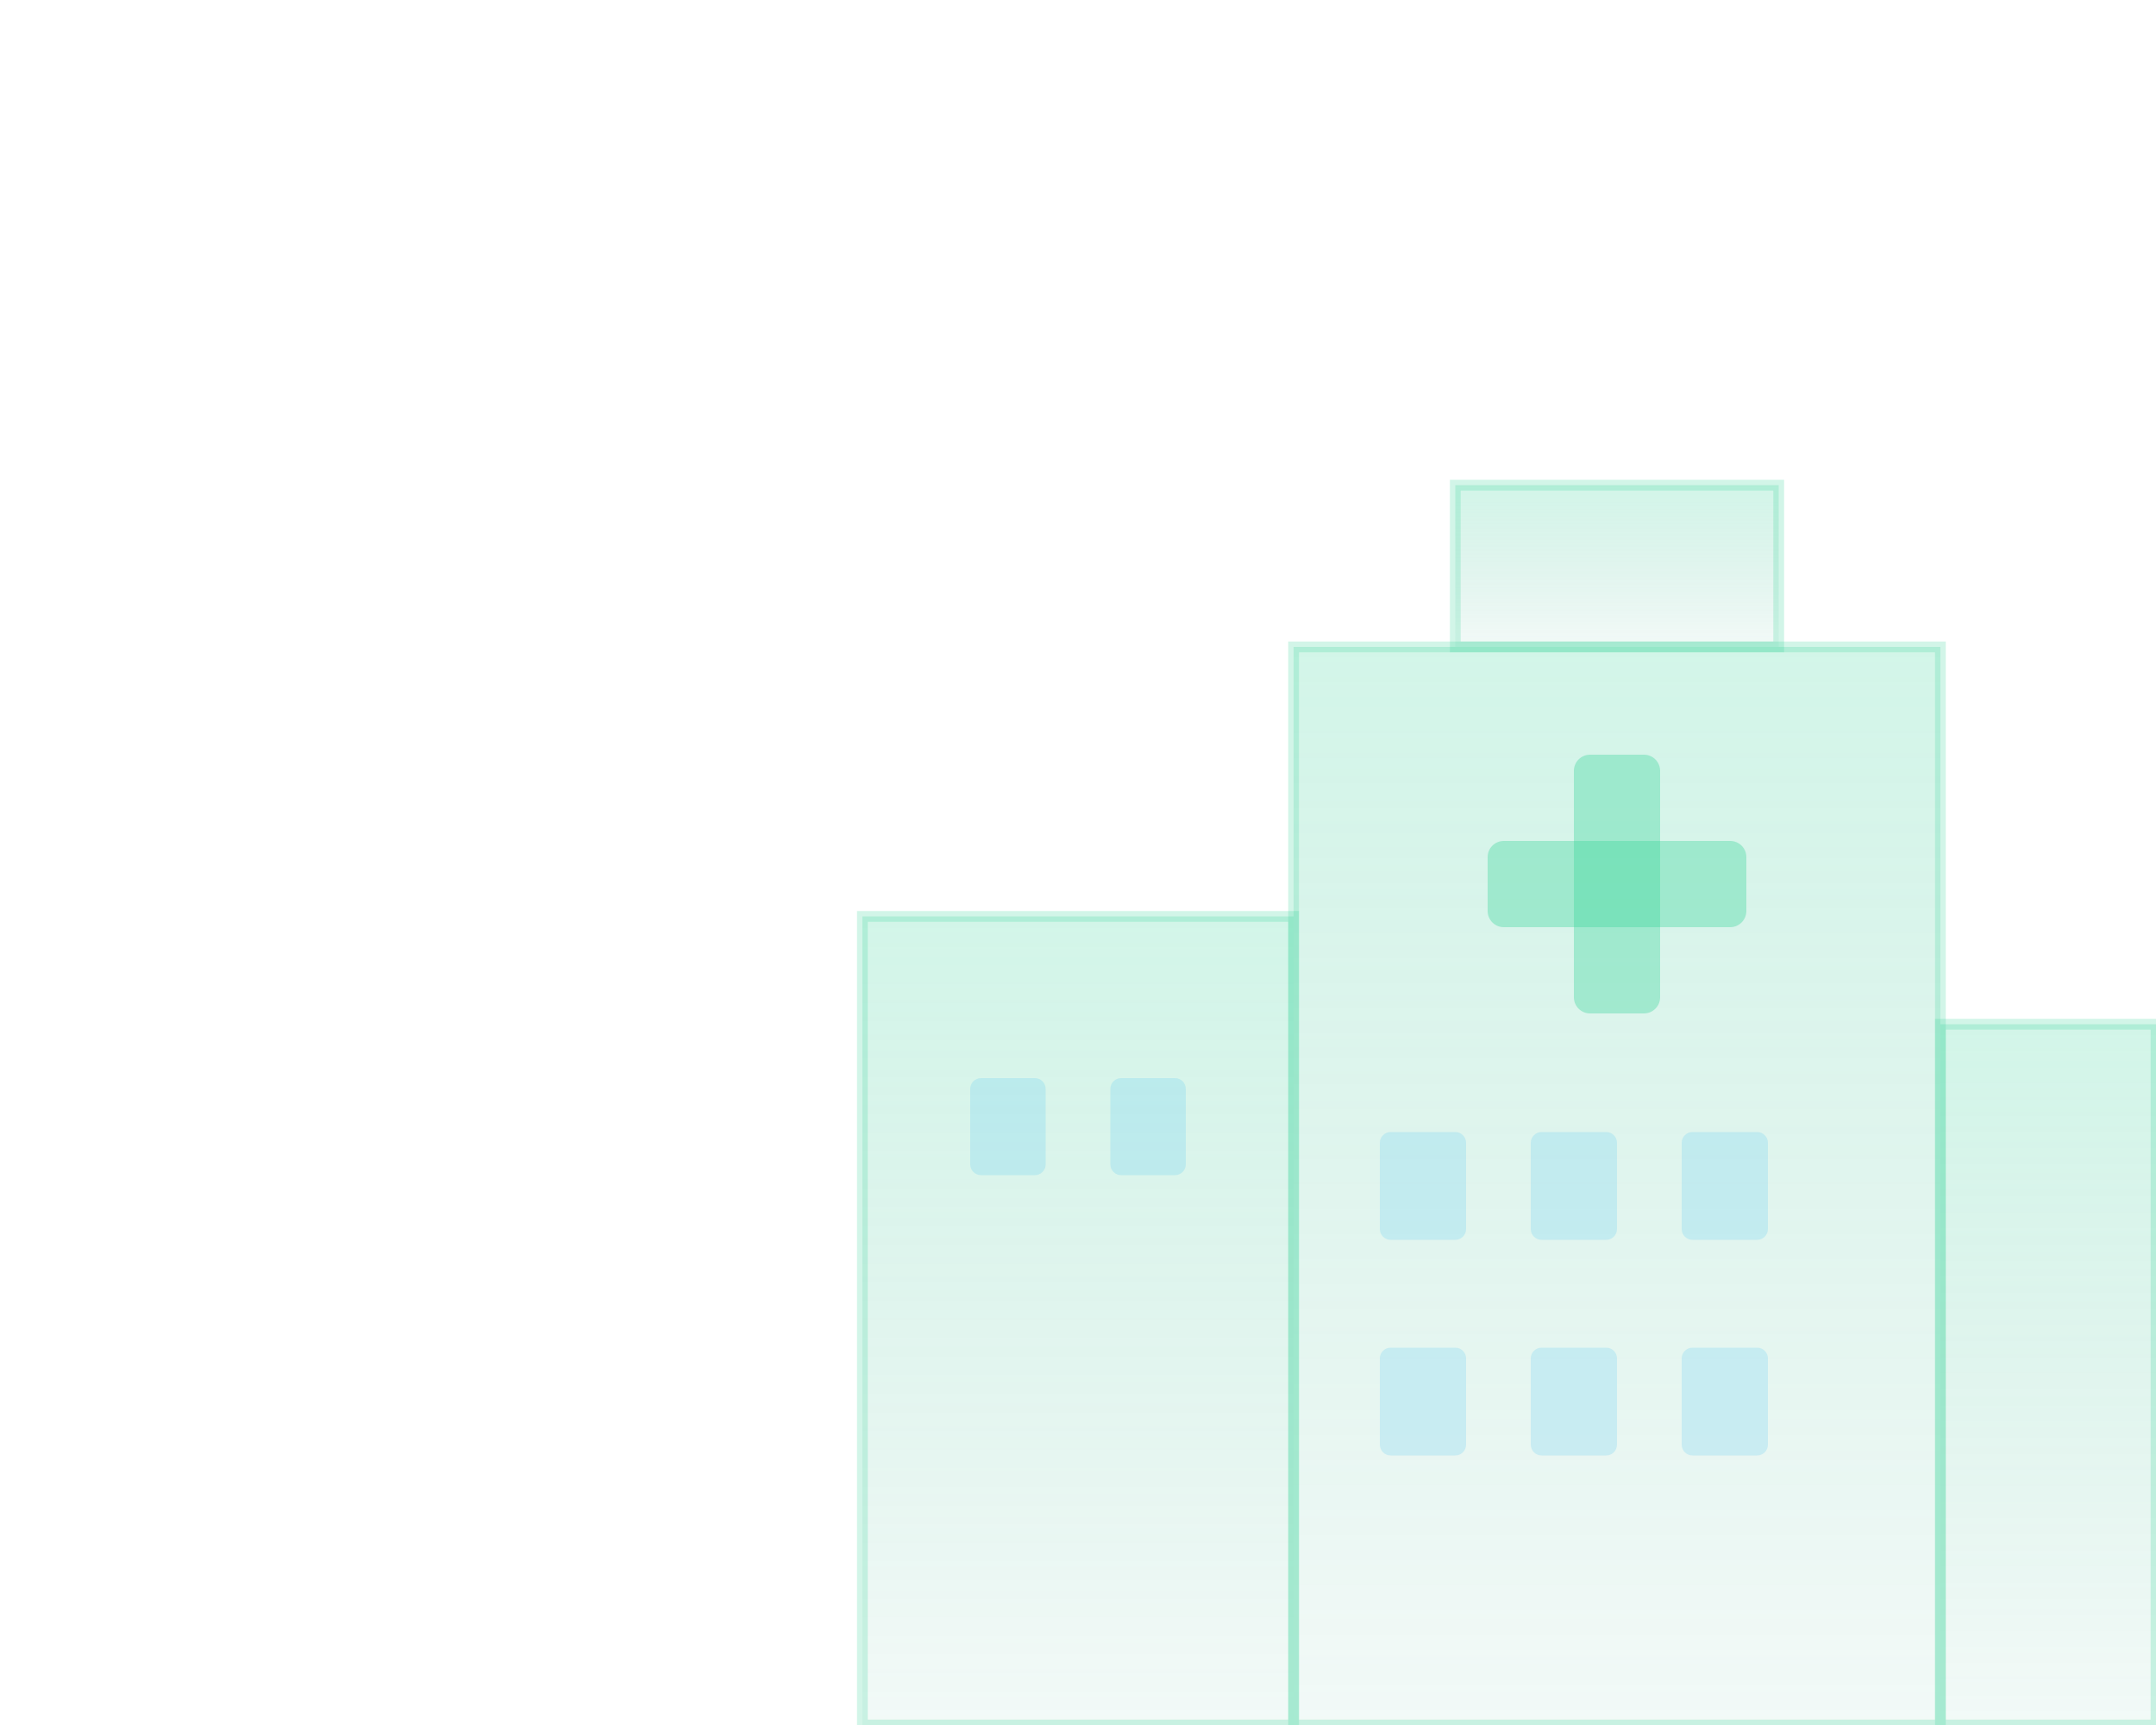
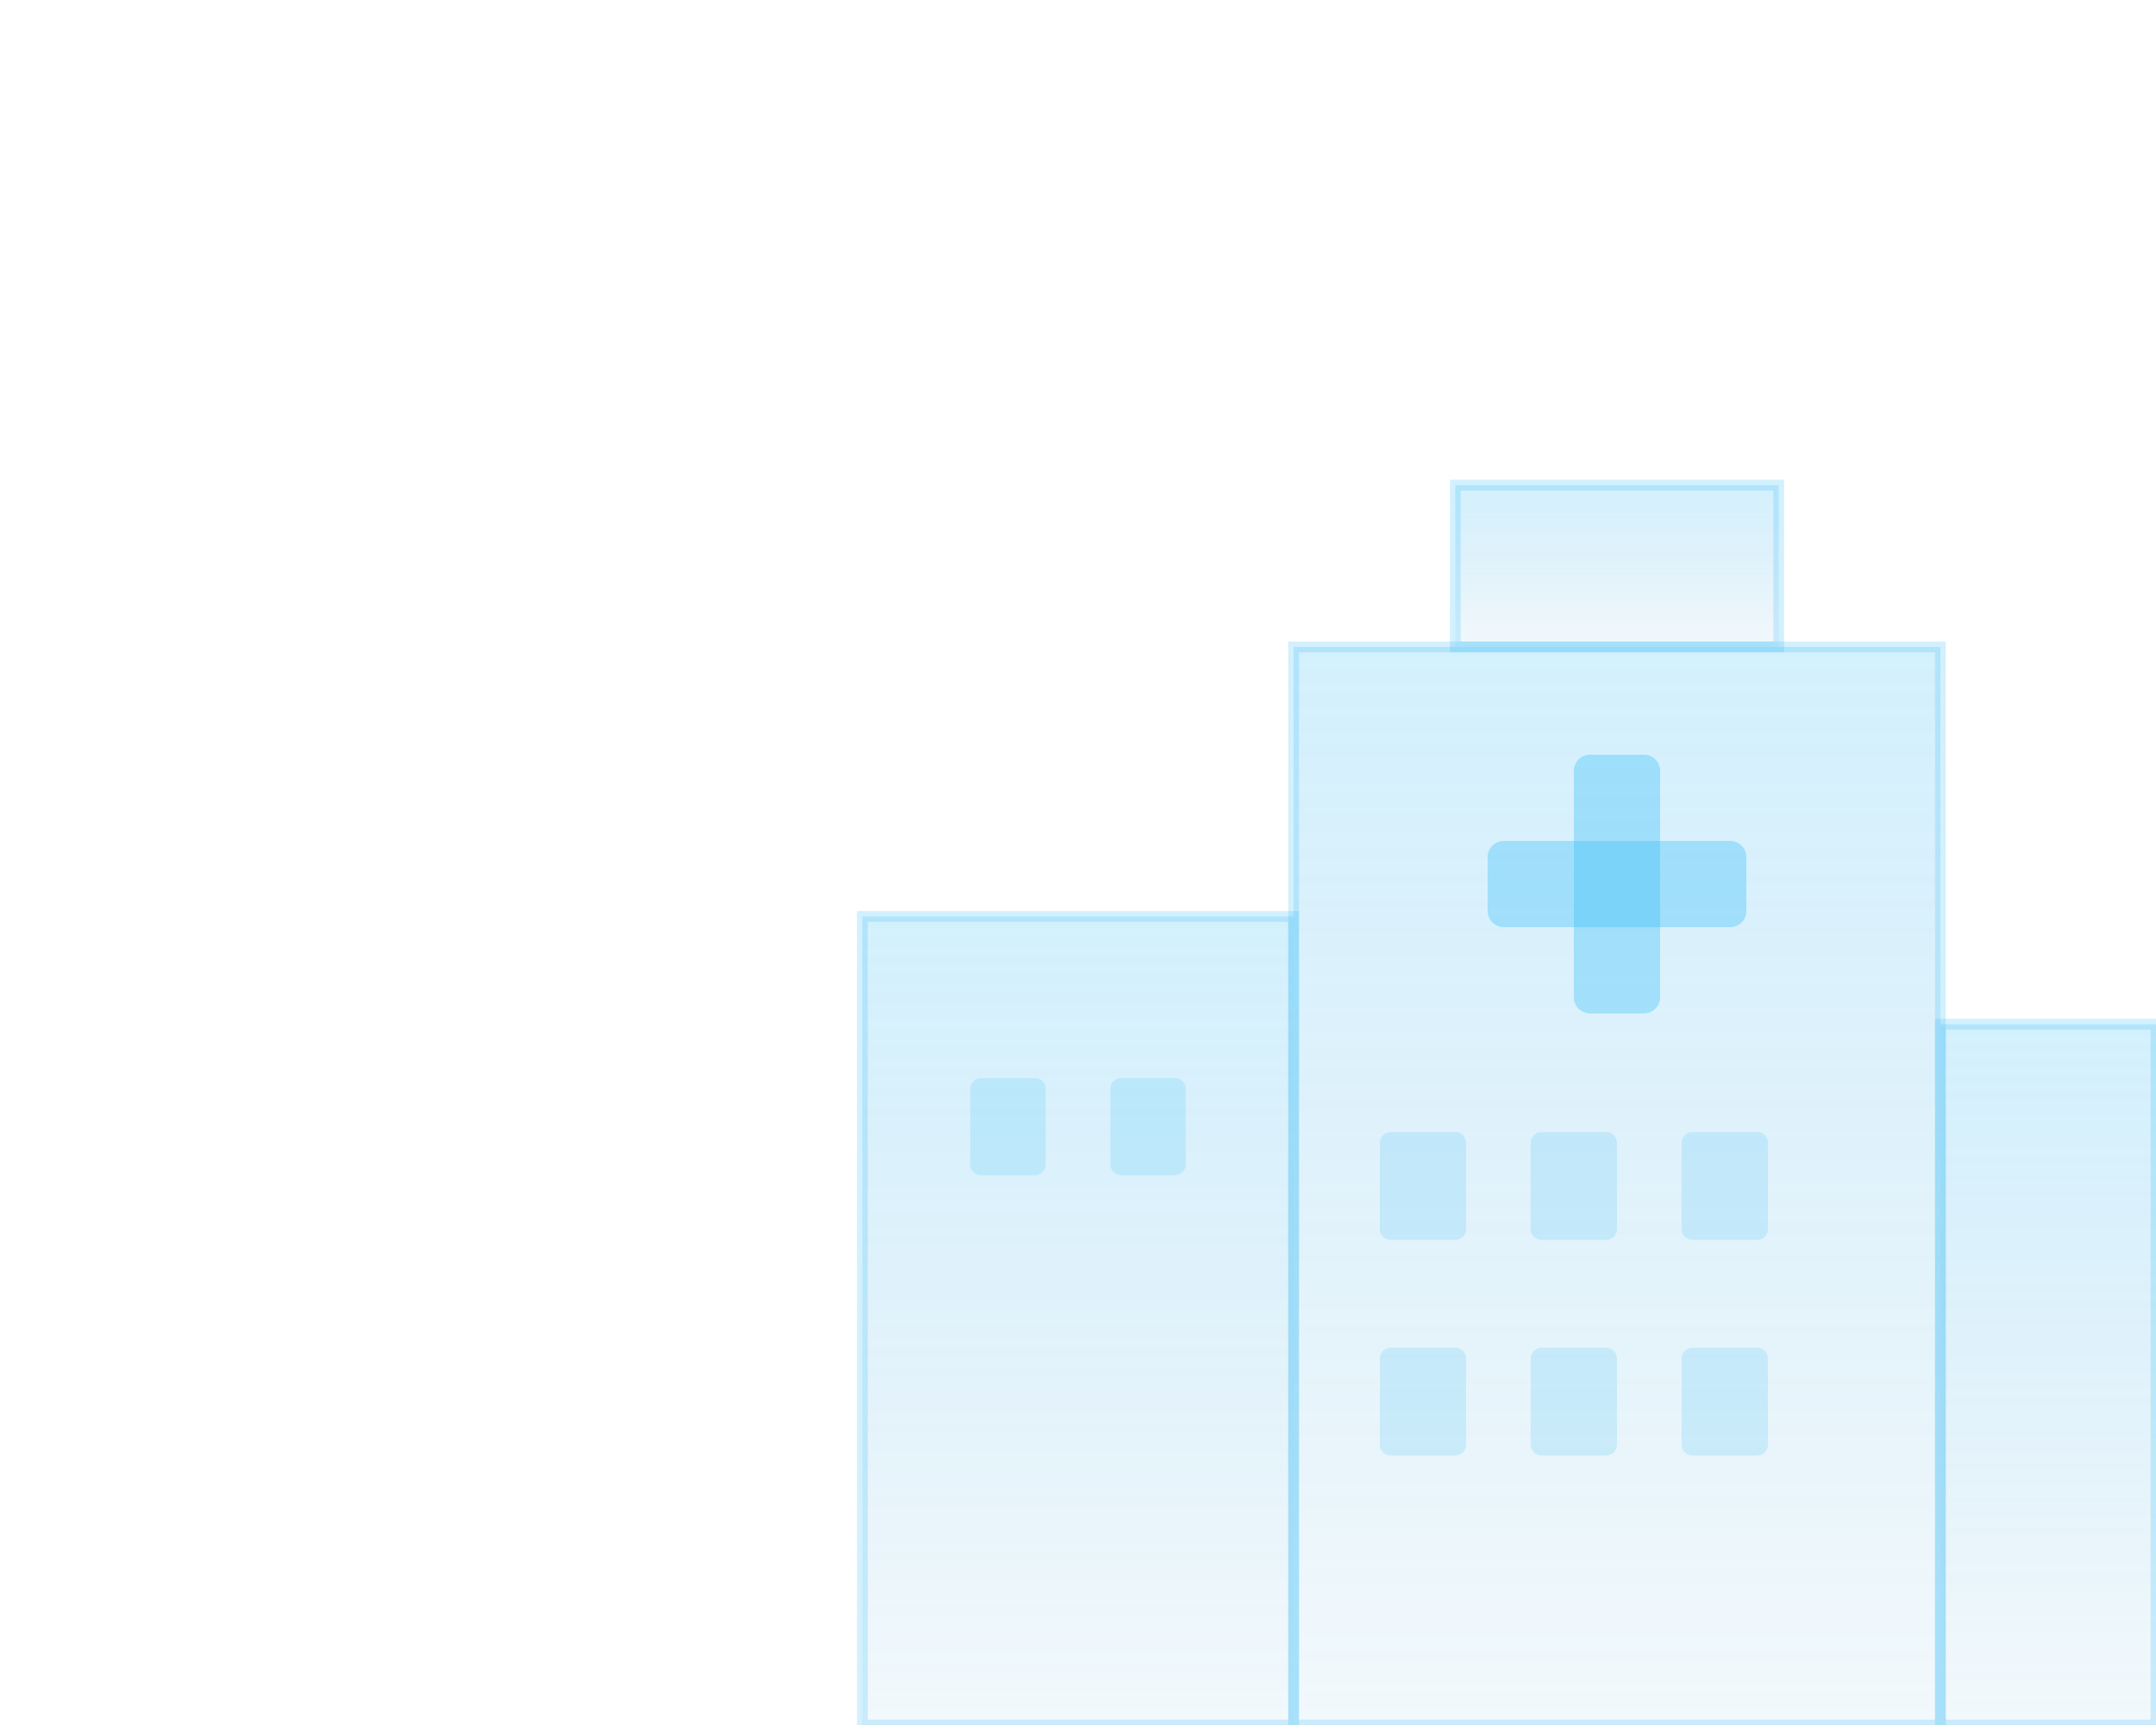
<svg xmlns="http://www.w3.org/2000/svg" viewBox="0 0 200 160" fill="none">
  <defs>
    <linearGradient id="hospGlow" x1="0%" y1="0%" x2="0%" y2="100%">
-       <stop offset="0%" stop-color="#34D399" stop-opacity="0.22" />
-       <stop offset="100%" stop-color="#059669" stop-opacity="0.05" />
+       <stop offset="0%" stop-color="#38BDF8" stop-opacity="0.22" />
+       <stop offset="100%" stop-color="#0284C7" stop-opacity="0.05" />
    </linearGradient>
  </defs>
-   <g fill="url(#hospGlow)" stroke="#34D399" stroke-width="1" stroke-opacity="0.22">
+   <g fill="url(#hospGlow)" stroke="#38BDF8" stroke-width="1" stroke-opacity="0.22">
    <path d="M120,160 L120,60 L180,60 L180,160 Z" />
    <path d="M135,60 L135,45 L165,45 L165,60 Z" />
    <path d="M80,160 L80,85 L120,85 L120,160 Z" />
    <path d="M180,160 L180,95 L200,95 L200,160 Z" />
  </g>
-   <g fill="#34D399" fill-opacity="0.35">
+   <g fill="#38BDF8" fill-opacity="0.35">
    <rect x="146" y="70" width="8" height="24" rx="1.5" />
    <rect x="138" y="78" width="24" height="8" rx="1.5" />
  </g>
  <g fill="#38BDF8" fill-opacity="0.18">
    <rect x="128" y="105" width="8" height="10" rx="1" />
    <rect x="142" y="105" width="8" height="10" rx="1" />
    <rect x="156" y="105" width="8" height="10" rx="1" />
    <rect x="128" y="125" width="8" height="10" rx="1" />
    <rect x="142" y="125" width="8" height="10" rx="1" />
    <rect x="156" y="125" width="8" height="10" rx="1" />
    <rect x="90" y="100" width="7" height="9" rx="1" />
    <rect x="103" y="100" width="7" height="9" rx="1" />
  </g>
</svg>
